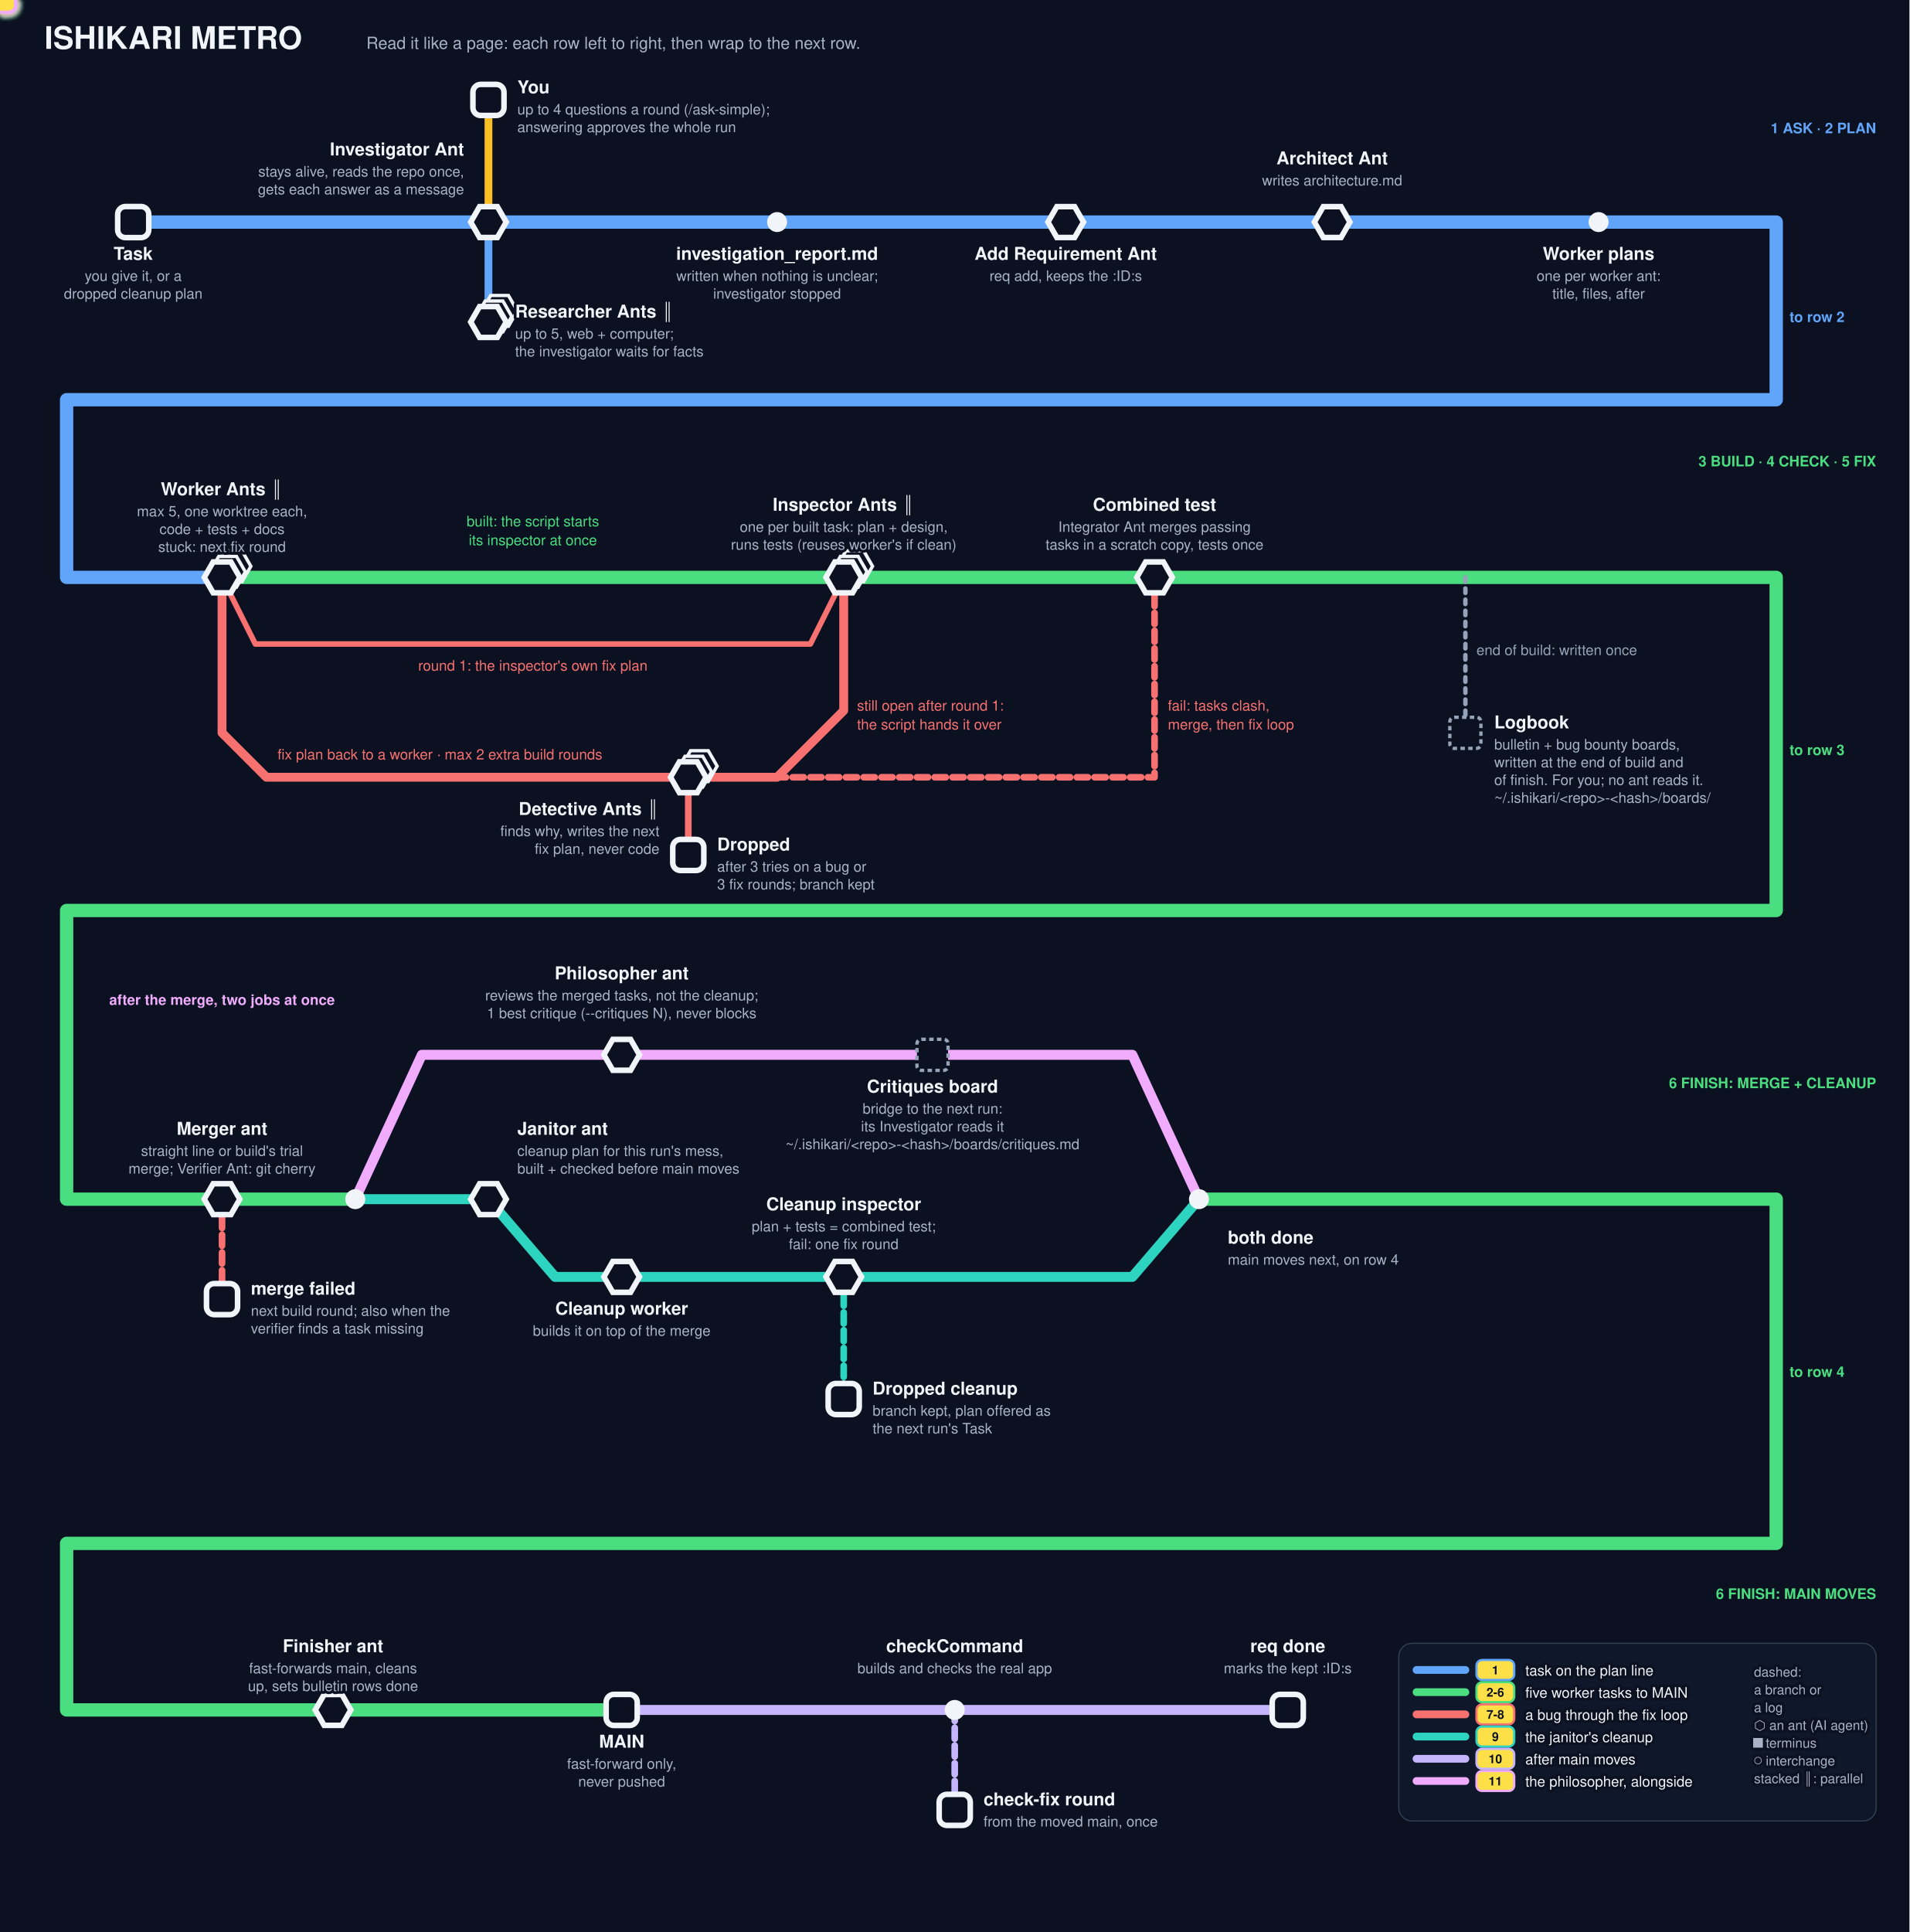
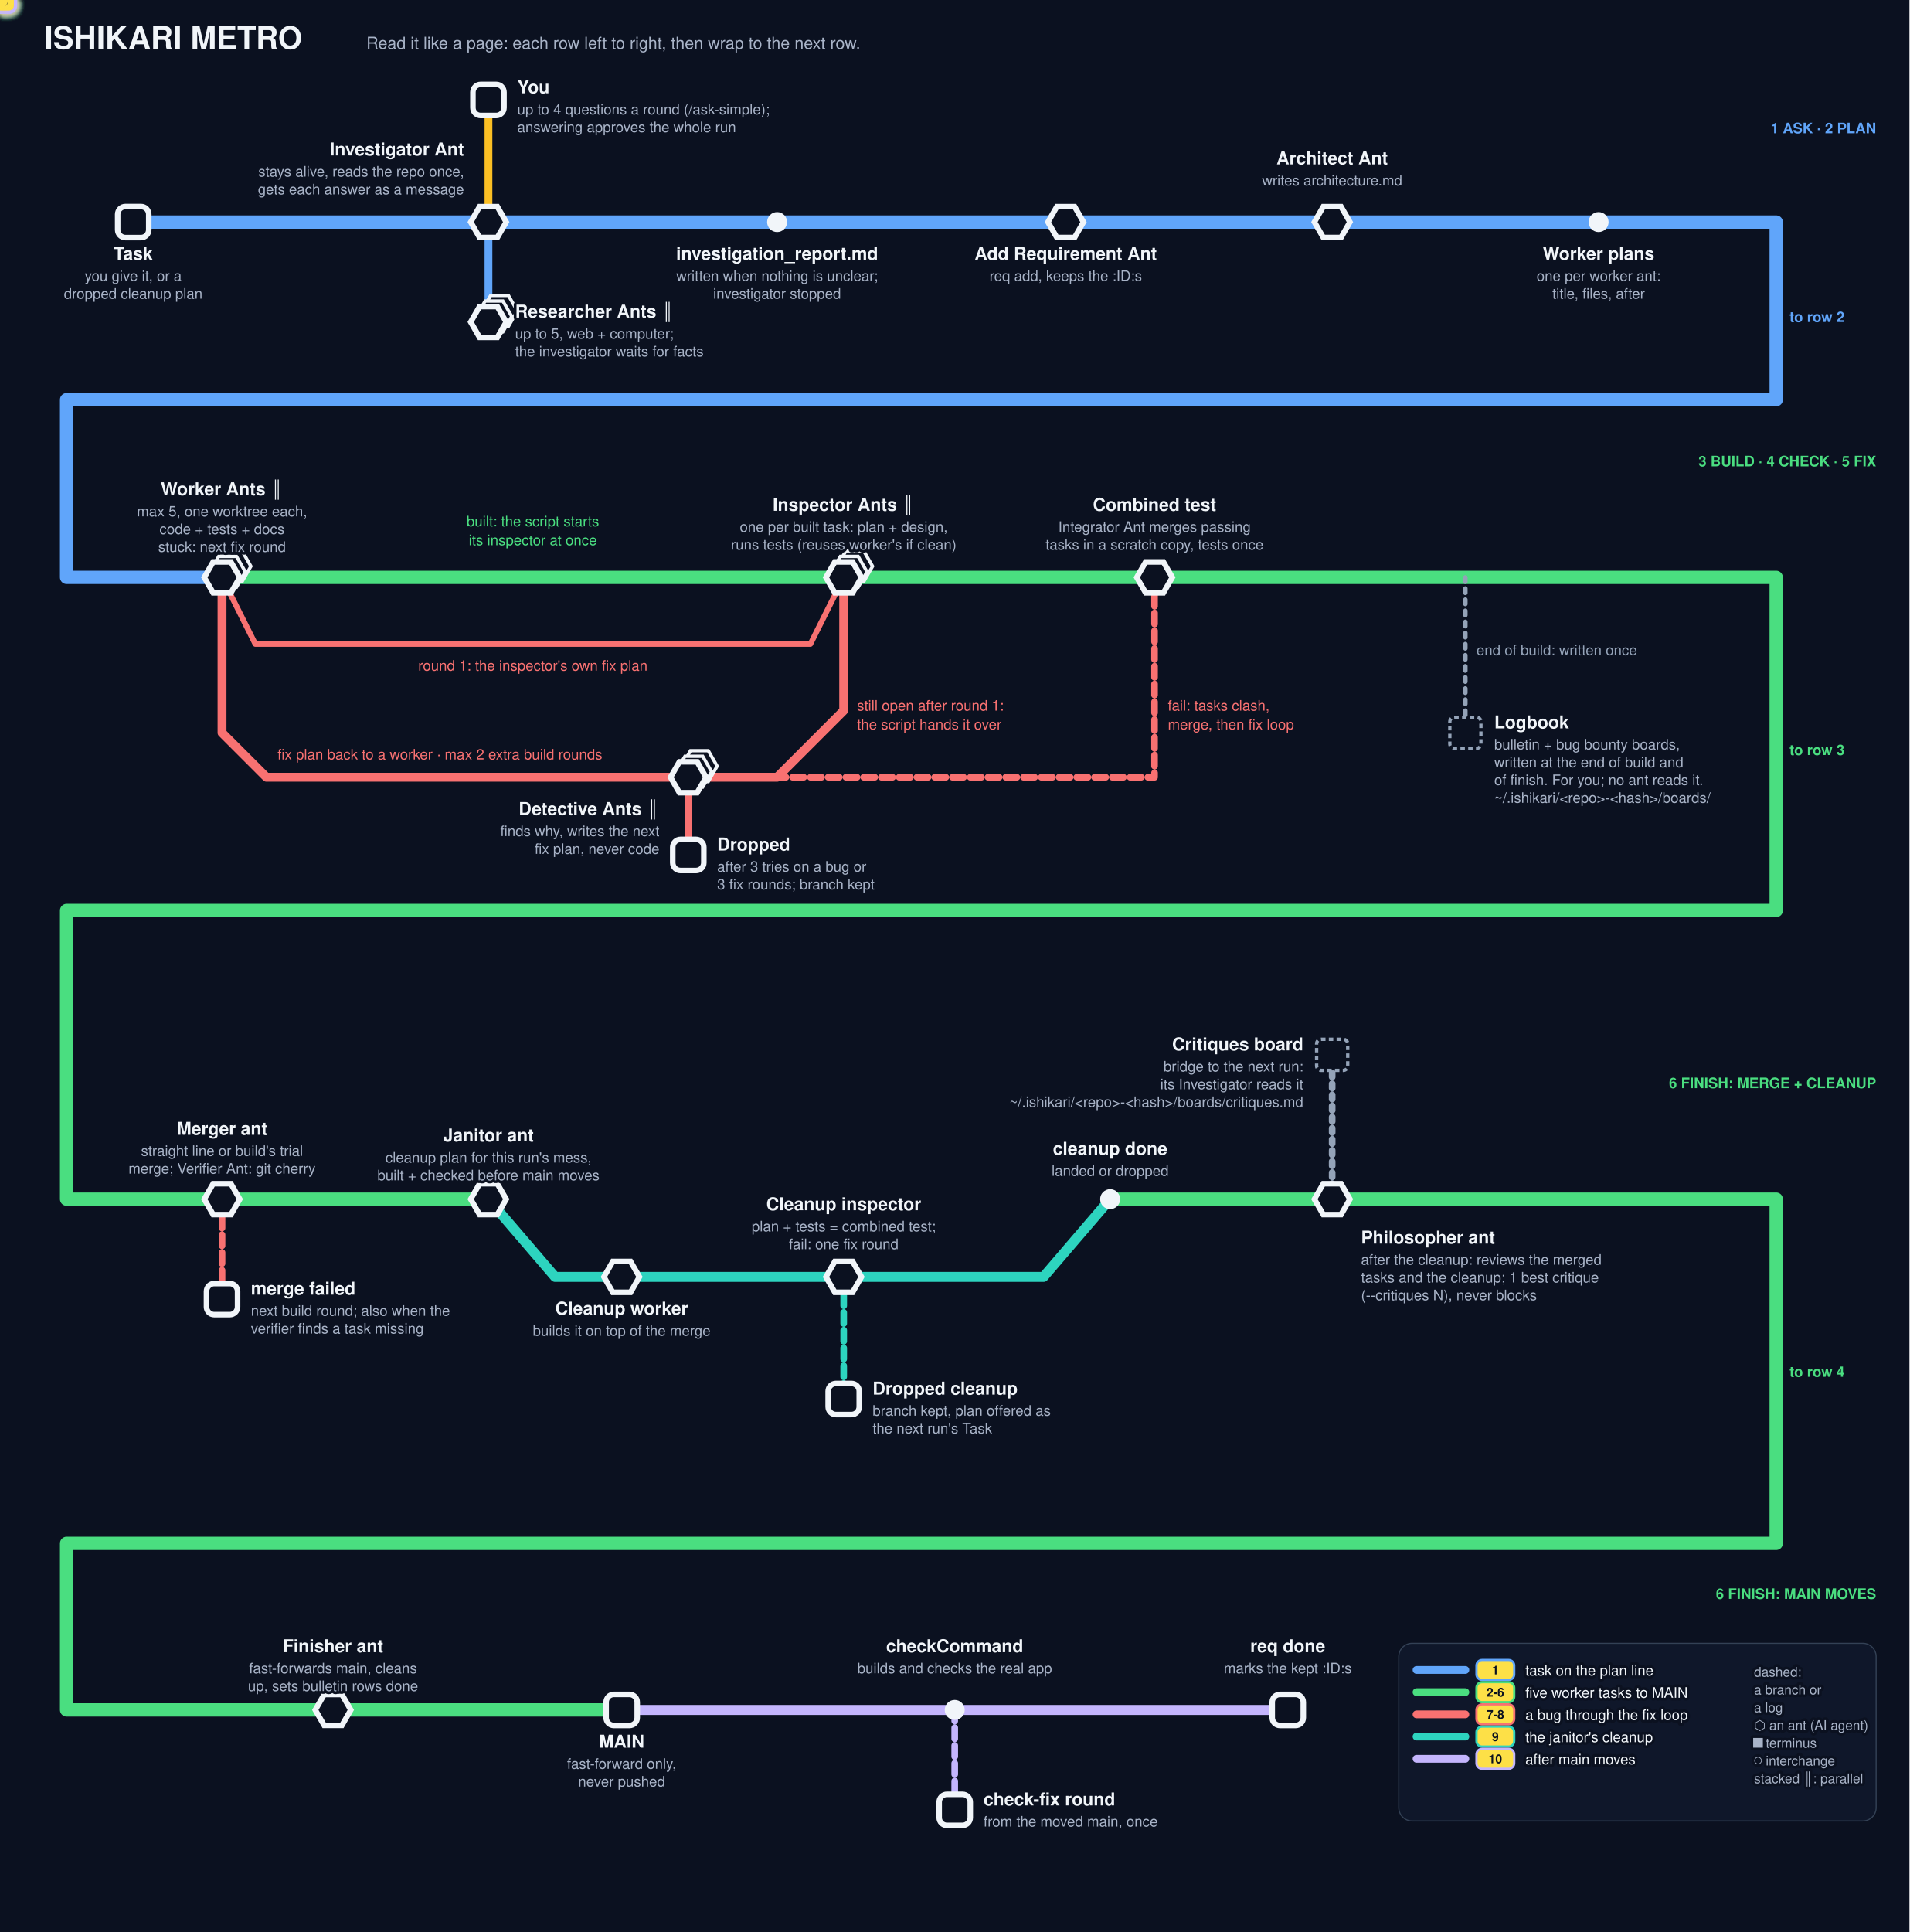
<svg xmlns="http://www.w3.org/2000/svg" viewBox="0 0 1720 1740" width="1720" height="1740" font-family="ui-sans-serif,-apple-system,Helvetica,Arial,sans-serif">
  <defs>
    <filter id="g" x="-100%" y="-100%" width="300%" height="300%">
      <feGaussianBlur stdDeviation="3" result="b" />
      <feMerge>
        <feMergeNode in="b" />
        <feMergeNode in="SourceGraphic" />
      </feMerge>
    </filter>
  </defs>
  <style>.h{paint-order:stroke;stroke:#0B1120;stroke-width:5px;stroke-linejoin:round}.flow{animation:f 1.2s linear infinite}@keyframes f{to{stroke-dashoffset:-32}}</style>
  <rect width="1720" height="1740" fill="#0B1120" />
  <text class="h" x="40" y="44" fill="#F1F5F9" font-size="28" text-anchor="start" font-weight="800">ISHIKARI METRO</text>
  <text class="h" x="330" y="44" fill="#A8B3C7" font-size="15" text-anchor="start" font-weight="400">Read it like a page: each row left to right, then wrap to the next row.</text>
  <text class="h" x="1690" y="120" fill="#60A5FA" font-size="13" text-anchor="end" font-weight="800">1 ASK  ·  2 PLAN</text>
  <text class="h" x="1690" y="420" fill="#4ADE80" font-size="13" text-anchor="end" font-weight="800">3 BUILD  ·  4 CHECK  ·  5 FIX</text>
  <text class="h" x="1690" y="980" fill="#4ADE80" font-size="13" text-anchor="end" font-weight="800">6 FINISH: MERGE + CLEANUP</text>
  <text class="h" x="1690" y="1440" fill="#4ADE80" font-size="13" text-anchor="end" font-weight="800">6 FINISH: MAIN MOVES</text>
  <path id="L-plan" d="M120,200 L1440,200 L1600,200 L1600,360 L60,360 L60,520 L200,520" fill="none" stroke="#60A5FA" stroke-width="12" stroke-linejoin="round" stroke-linecap="round" />
  <path id="L-ask" d="M440,200 L440,90" fill="none" stroke="#FBBF24" stroke-width="7" stroke-linejoin="round" stroke-linecap="round" />
  <path id="L-res" d="M440,200 L440,290" fill="none" stroke="#60A5FA" stroke-width="7" stroke-linejoin="round" stroke-linecap="round" />
-   <path id="L-build" d="M200,520 L1320,520 L1600,520 L1600,820 L60,820 L60,1080 L320,1080 L440,1080 L500,1150 L1020,1150 L1080,1080 L1600,1080 L1600,1390 L60,1390 L60,1540 L560,1540" fill="none" stroke="none" stroke-width="12" stroke-linejoin="round" stroke-linecap="round" />
-   <path id="L-g1" d="M200,520 L1320,520 L1600,520 L1600,820 L60,820 L60,1080 L320,1080" fill="none" stroke="#4ADE80" stroke-width="12" stroke-linejoin="round" stroke-linecap="round" />
-   <path id="L-g2" d="M1080,1080 L1600,1080 L1600,1390 L60,1390 L60,1540 L560,1540" fill="none" stroke="#4ADE80" stroke-width="12" stroke-linejoin="round" stroke-linecap="round" />
+   <path id="L-build" d="M200,520 L1320,520 L1600,520 L1600,820 L60,820 L60,1080 L440,1080 L500,1150 L940,1150 L1000,1080 L1600,1080 L1600,1390 L60,1390 L60,1540 L560,1540" fill="none" stroke="none" stroke-width="12" stroke-linejoin="round" stroke-linecap="round" />
+   <path id="L-g1" d="M200,520 L1320,520 L1600,520 L1600,820 L60,820 L60,1080 L440,1080" fill="none" stroke="#4ADE80" stroke-width="12" stroke-linejoin="round" stroke-linecap="round" />
+   <path id="L-g2" d="M1000,1080 L1600,1080 L1600,1390 L60,1390 L60,1540 L560,1540" fill="none" stroke="#4ADE80" stroke-width="12" stroke-linejoin="round" stroke-linecap="round" />
  <path id="L-bugin" d="M760,520 L760,640 L700,700 L620,700" fill="none" stroke="#F87171" stroke-width="8" stroke-linejoin="round" stroke-linecap="round" />
  <path id="L-clash" d="M1040,520 L1040,700 L620,700" fill="none" stroke="#F87171" stroke-width="6" stroke-linejoin="round" stroke-linecap="round" stroke-dasharray="10 6" class="flow" />
  <path id="L-bugout" d="M620,700 L240,700 L200,660 L200,520" fill="none" stroke="#F87171" stroke-width="8" stroke-linejoin="round" stroke-linecap="round" />
  <path id="L-r1" d="M760,520 L730,580 L230,580 L200,520" fill="none" stroke="#F87171" stroke-width="5" stroke-linejoin="round" stroke-linecap="round" />
  <path id="L-logA" d="M1320,520 L1320,646" fill="none" stroke="#94A3B8" stroke-width="4" stroke-linejoin="round" stroke-linecap="round" stroke-dasharray="4 6" class="flow" />
  <path id="L-drop" d="M620,700 L620,770" fill="none" stroke="#F87171" stroke-width="6" stroke-linejoin="round" stroke-linecap="round" />
  <path id="L-mfail" d="M200,1080 L200,1170" fill="none" stroke="#F87171" stroke-width="6" stroke-linejoin="round" stroke-linecap="round" stroke-dasharray="10 6" class="flow" />
-   <path id="L-tidy" d="M320,1080 L440,1080 L500,1150 L560,1150 L760,1150 L1020,1150 L1080,1080" fill="none" stroke="#2DD4BF" stroke-width="9" stroke-linejoin="round" stroke-linecap="round" />
+   <path id="L-tidy" d="M440,1080 L500,1150 L560,1150 L760,1150 L940,1150 L1000,1080" fill="none" stroke="#2DD4BF" stroke-width="9" stroke-linejoin="round" stroke-linecap="round" />
  <path id="L-tdrop" d="M760,1150 L760,1260" fill="none" stroke="#2DD4BF" stroke-width="6" stroke-linejoin="round" stroke-linecap="round" stroke-dasharray="10 6" class="flow" />
-   <path id="L-phil" d="M320,1080 L380,950 L1020,950 L1080,1080" fill="none" stroke="#F0ABFC" stroke-width="9" stroke-linejoin="round" stroke-linecap="round" />
+   <path id="L-crit" d="M1200,1080 L1200,950" fill="none" stroke="#94A3B8" stroke-width="6" stroke-linejoin="round" stroke-linecap="round" stroke-dasharray="4 6" class="flow" />
  <path id="L-after" d="M560,1540 L1160,1540" fill="none" stroke="#C4B5FD" stroke-width="9" stroke-linejoin="round" stroke-linecap="round" />
  <path id="L-cfix" d="M860,1540 L860,1630" fill="none" stroke="#C4B5FD" stroke-width="6" stroke-linejoin="round" stroke-linecap="round" stroke-dasharray="10 6" class="flow" />
  <text class="h" x="1612" y="290" fill="#60A5FA" font-size="13" text-anchor="start" font-weight="700">to row 2</text>
  <text class="h" x="480" y="474" fill="#4ADE80" font-size="13" text-anchor="middle" font-weight="400">built: the script starts</text>
  <text class="h" x="480" y="491" fill="#4ADE80" font-size="13" text-anchor="middle" font-weight="400">its inspector at once</text>
  <text class="h" x="1612" y="680" fill="#4ADE80" font-size="13" text-anchor="start" font-weight="700">to row 3</text>
-   <text class="h" x="200" y="905" fill="#F0ABFC" font-size="13" text-anchor="middle" font-weight="700">after the merge, two jobs at once</text>
  <text class="h" x="1612" y="1240" fill="#4ADE80" font-size="13" text-anchor="start" font-weight="700">to row 4</text>
  <text class="h" x="1330" y="590" fill="#94A3B8" font-size="13" text-anchor="start" font-weight="400">end of build: written once</text>
  <text class="h" x="772" y="640" fill="#F87171" font-size="13" text-anchor="start" font-weight="400">still open after round 1:</text>
  <text class="h" x="772" y="657" fill="#F87171" font-size="13" text-anchor="start" font-weight="400">the script hands it over</text>
  <text class="h" x="480" y="604" fill="#F87171" font-size="13" text-anchor="middle" font-weight="400">round 1: the inspector's own fix plan</text>
  <text class="h" x="1052" y="640" fill="#F87171" font-size="13" text-anchor="start" font-weight="400">fail: tasks clash,</text>
  <text class="h" x="1052" y="657" fill="#F87171" font-size="13" text-anchor="start" font-weight="400">merge, then fix loop</text>
  <text class="h" x="250" y="684" fill="#F87171" font-size="13" text-anchor="start" font-weight="400">fix plan back to a worker  ·  max 2 extra build rounds</text>
  <rect x="106" y="186" width="28" height="28" rx="7" fill="#0B1120" stroke="#F1F5F9" stroke-width="5" />
  <text class="h" x="120" y="234" fill="#F1F5F9" font-size="16" text-anchor="middle" font-weight="700">Task</text>
  <text class="h" x="120" y="253" fill="#A8B3C7" font-size="13" text-anchor="middle" font-weight="400">you give it, or a</text>
  <text class="h" x="120" y="269" fill="#A8B3C7" font-size="13" text-anchor="middle" font-weight="400">dropped cleanup plan</text>
  <polygon points="424.0,200.0 432.0,186.1 448.0,186.1 456.0,200.0 448.0,213.9 432.0,213.9" fill="#0B1120" stroke="#F1F5F9" stroke-width="5" />
  <text class="h" x="418" y="140" fill="#F1F5F9" font-size="16" text-anchor="end" font-weight="700">Investigator Ant</text>
  <text class="h" x="418" y="159" fill="#A8B3C7" font-size="13" text-anchor="end" font-weight="400">stays alive, reads the repo once,</text>
  <text class="h" x="418" y="175" fill="#A8B3C7" font-size="13" text-anchor="end" font-weight="400">gets each answer as a message</text>
  <rect x="426" y="76" width="28" height="28" rx="7" fill="#0B1120" stroke="#F1F5F9" stroke-width="5" />
  <text class="h" x="466" y="84" fill="#F1F5F9" font-size="16" text-anchor="start" font-weight="700">You</text>
  <text class="h" x="466" y="103" fill="#A8B3C7" font-size="13" text-anchor="start" font-weight="400">up to 4 questions a round (/ask-simple);</text>
  <text class="h" x="466" y="119" fill="#A8B3C7" font-size="13" text-anchor="start" font-weight="400">answering approves the whole run</text>
  <polygon points="434.0,280.0 442.0,266.1 458.0,266.1 466.0,280.0 458.0,293.9 442.0,293.9" fill="#0B1120" stroke="#F1F5F9" stroke-width="3" />
  <polygon points="429.0,285.0 437.0,271.1 453.0,271.1 461.0,285.0 453.0,298.9 437.0,298.9" fill="#0B1120" stroke="#F1F5F9" stroke-width="3" />
  <polygon points="424.0,290.0 432.0,276.1 448.0,276.1 456.0,290.0 448.0,303.9 432.0,303.9" fill="#0B1120" stroke="#F1F5F9" stroke-width="5" />
  <text class="h" x="464" y="286" fill="#F1F5F9" font-size="16" text-anchor="start" font-weight="700">Researcher Ants  ∥</text>
  <text class="h" x="464" y="305" fill="#A8B3C7" font-size="13" text-anchor="start" font-weight="400">up to 5, web + computer;</text>
  <text class="h" x="464" y="321" fill="#A8B3C7" font-size="13" text-anchor="start" font-weight="400">the investigator waits for facts</text>
  <circle cx="700" cy="200" r="9" fill="#F1F5F9" />
  <text class="h" x="700" y="234" fill="#F1F5F9" font-size="16" text-anchor="middle" font-weight="700">investigation_report.md</text>
  <text class="h" x="700" y="253" fill="#A8B3C7" font-size="13" text-anchor="middle" font-weight="400">written when nothing is unclear;</text>
  <text class="h" x="700" y="269" fill="#A8B3C7" font-size="13" text-anchor="middle" font-weight="400">investigator stopped</text>
  <polygon points="944.0,200.0 952.0,186.1 968.0,186.1 976.0,200.0 968.0,213.9 952.0,213.9" fill="#0B1120" stroke="#F1F5F9" stroke-width="5" />
  <text class="h" x="960" y="234" fill="#F1F5F9" font-size="16" text-anchor="middle" font-weight="700">Add Requirement Ant</text>
  <text class="h" x="960" y="253" fill="#A8B3C7" font-size="13" text-anchor="middle" font-weight="400">req add, keeps the :ID:s</text>
  <polygon points="1184.0,200.0 1192.0,186.1 1208.0,186.1 1216.0,200.0 1208.0,213.9 1192.0,213.9" fill="#0B1120" stroke="#F1F5F9" stroke-width="5" />
  <text class="h" x="1200" y="148" fill="#F1F5F9" font-size="16" text-anchor="middle" font-weight="700">Architect Ant</text>
  <text class="h" x="1200" y="167" fill="#A8B3C7" font-size="13" text-anchor="middle" font-weight="400">writes architecture.md</text>
  <circle cx="1440" cy="200" r="9" fill="#F1F5F9" />
  <text class="h" x="1440" y="234" fill="#F1F5F9" font-size="16" text-anchor="middle" font-weight="700">Worker plans</text>
  <text class="h" x="1440" y="253" fill="#A8B3C7" font-size="13" text-anchor="middle" font-weight="400">one per worker ant:</text>
  <text class="h" x="1440" y="269" fill="#A8B3C7" font-size="13" text-anchor="middle" font-weight="400">title, files, after</text>
  <polygon points="194.0,510.0 202.0,496.1 218.0,496.1 226.0,510.0 218.0,523.9 202.0,523.9" fill="#0B1120" stroke="#F1F5F9" stroke-width="3" />
  <polygon points="189.0,515.0 197.0,501.1 213.0,501.1 221.0,515.0 213.0,528.9 197.0,528.9" fill="#0B1120" stroke="#F1F5F9" stroke-width="3" />
  <polygon points="184.0,520.0 192.0,506.1 208.0,506.1 216.0,520.0 208.0,533.9 192.0,533.9" fill="#0B1120" stroke="#F1F5F9" stroke-width="5" />
  <text class="h" x="200" y="446" fill="#F1F5F9" font-size="16" text-anchor="middle" font-weight="700">Worker Ants  ∥</text>
  <text class="h" x="200" y="465" fill="#A8B3C7" font-size="13" text-anchor="middle" font-weight="400">max 5, one worktree each,</text>
  <text class="h" x="200" y="481" fill="#A8B3C7" font-size="13" text-anchor="middle" font-weight="400">code + tests + docs</text>
  <text class="h" x="200" y="497" fill="#A8B3C7" font-size="13" text-anchor="middle" font-weight="400">stuck: next fix round</text>
  <polygon points="754.0,510.0 762.0,496.1 778.0,496.1 786.0,510.0 778.0,523.9 762.0,523.9" fill="#0B1120" stroke="#F1F5F9" stroke-width="3" />
  <polygon points="749.0,515.0 757.0,501.1 773.0,501.1 781.0,515.0 773.0,528.9 757.0,528.9" fill="#0B1120" stroke="#F1F5F9" stroke-width="3" />
  <polygon points="744.0,520.0 752.0,506.1 768.0,506.1 776.0,520.0 768.0,533.9 752.0,533.9" fill="#0B1120" stroke="#F1F5F9" stroke-width="5" />
  <text class="h" x="760" y="460" fill="#F1F5F9" font-size="16" text-anchor="middle" font-weight="700">Inspector Ants  ∥</text>
  <text class="h" x="760" y="479" fill="#A8B3C7" font-size="13" text-anchor="middle" font-weight="400">one per built task: plan + design,</text>
  <text class="h" x="760" y="495" fill="#A8B3C7" font-size="13" text-anchor="middle" font-weight="400">runs tests (reuses worker's if clean)</text>
  <polygon points="1024.0,520.0 1032.0,506.1 1048.0,506.1 1056.0,520.0 1048.0,533.9 1032.0,533.9" fill="#0B1120" stroke="#F1F5F9" stroke-width="5" />
  <text class="h" x="1040" y="460" fill="#F1F5F9" font-size="16" text-anchor="middle" font-weight="700">Combined test</text>
  <text class="h" x="1040" y="479" fill="#A8B3C7" font-size="13" text-anchor="middle" font-weight="400">Integrator Ant merges passing</text>
  <text class="h" x="1040" y="495" fill="#A8B3C7" font-size="13" text-anchor="middle" font-weight="400">tasks in a scratch copy, tests once</text>
  <rect x="1306" y="646" width="28" height="28" rx="4" fill="#0B1120" stroke="#94A3B8" stroke-width="3" stroke-dasharray="4 3" />
  <text class="h" x="1346" y="656" fill="#F1F5F9" font-size="16" text-anchor="start" font-weight="700">Logbook</text>
  <text class="h" x="1346" y="675" fill="#A8B3C7" font-size="13" text-anchor="start" font-weight="400">bulletin + bug bounty boards,</text>
  <text class="h" x="1346" y="691" fill="#A8B3C7" font-size="13" text-anchor="start" font-weight="400">written at the end of build and</text>
  <text class="h" x="1346" y="707" fill="#A8B3C7" font-size="13" text-anchor="start" font-weight="400">of finish. For you; no ant reads it.</text>
  <text class="h" x="1346" y="723" fill="#A8B3C7" font-size="13" text-anchor="start" font-weight="400">~/.ishikari/&lt;repo&gt;-&lt;hash&gt;/boards/</text>
  <polygon points="614.0,690.0 622.0,676.1 638.0,676.1 646.0,690.0 638.0,703.9 622.0,703.9" fill="#0B1120" stroke="#F1F5F9" stroke-width="3" />
  <polygon points="609.0,695.0 617.0,681.1 633.0,681.1 641.0,695.0 633.0,708.9 617.0,708.9" fill="#0B1120" stroke="#F1F5F9" stroke-width="3" />
  <polygon points="604.0,700.0 612.0,686.1 628.0,686.1 636.0,700.0 628.0,713.9 612.0,713.9" fill="#0B1120" stroke="#F1F5F9" stroke-width="5" />
  <text class="h" x="594" y="734" fill="#F1F5F9" font-size="16" text-anchor="end" font-weight="700">Detective Ants  ∥</text>
  <text class="h" x="594" y="753" fill="#A8B3C7" font-size="13" text-anchor="end" font-weight="400">finds why, writes the next</text>
  <text class="h" x="594" y="769" fill="#A8B3C7" font-size="13" text-anchor="end" font-weight="400">fix plan, never code</text>
  <rect x="606" y="756" width="28" height="28" rx="7" fill="#0B1120" stroke="#F1F5F9" stroke-width="5" />
  <text class="h" x="646" y="766" fill="#F1F5F9" font-size="16" text-anchor="start" font-weight="700">Dropped</text>
  <text class="h" x="646" y="785" fill="#A8B3C7" font-size="13" text-anchor="start" font-weight="400">after 3 tries on a bug or</text>
  <text class="h" x="646" y="801" fill="#A8B3C7" font-size="13" text-anchor="start" font-weight="400">3 fix rounds; branch kept</text>
  <polygon points="184.0,1080.0 192.0,1066.1 208.0,1066.1 216.0,1080.0 208.0,1093.9 192.0,1093.9" fill="#0B1120" stroke="#F1F5F9" stroke-width="5" />
  <text class="h" x="200" y="1022" fill="#F1F5F9" font-size="16" text-anchor="middle" font-weight="700">Merger ant</text>
  <text class="h" x="200" y="1041" fill="#A8B3C7" font-size="13" text-anchor="middle" font-weight="400">straight line or build's trial</text>
  <text class="h" x="200" y="1057" fill="#A8B3C7" font-size="13" text-anchor="middle" font-weight="400">merge; Verifier Ant: git cherry</text>
  <rect x="186" y="1156" width="28" height="28" rx="7" fill="#0B1120" stroke="#F1F5F9" stroke-width="5" />
  <text class="h" x="226" y="1166" fill="#F1F5F9" font-size="16" text-anchor="start" font-weight="700">merge failed</text>
  <text class="h" x="226" y="1185" fill="#A8B3C7" font-size="13" text-anchor="start" font-weight="400">next build round; also when the</text>
  <text class="h" x="226" y="1201" fill="#A8B3C7" font-size="13" text-anchor="start" font-weight="400">verifier finds a task missing</text>
  <polygon points="424.0,1080.0 432.0,1066.1 448.0,1066.1 456.0,1080.0 448.0,1093.9 432.0,1093.9" fill="#0B1120" stroke="#F1F5F9" stroke-width="5" />
-   <text class="h" x="466" y="1022" fill="#F1F5F9" font-size="16" text-anchor="start" font-weight="700">Janitor ant</text>
-   <text class="h" x="466" y="1041" fill="#A8B3C7" font-size="13" text-anchor="start" font-weight="400">cleanup plan for this run's mess,</text>
-   <text class="h" x="466" y="1057" fill="#A8B3C7" font-size="13" text-anchor="start" font-weight="400">built + checked before main moves</text>
+   <text class="h" x="440" y="1028" fill="#F1F5F9" font-size="16" text-anchor="middle" font-weight="700">Janitor ant</text>
+   <text class="h" x="440" y="1047" fill="#A8B3C7" font-size="13" text-anchor="middle" font-weight="400">cleanup plan for this run's mess,</text>
+   <text class="h" x="440" y="1063" fill="#A8B3C7" font-size="13" text-anchor="middle" font-weight="400">built + checked before main moves</text>
  <polygon points="544.0,1150.0 552.0,1136.1 568.0,1136.1 576.0,1150.0 568.0,1163.9 552.0,1163.9" fill="#0B1120" stroke="#F1F5F9" stroke-width="5" />
  <text class="h" x="560" y="1184" fill="#F1F5F9" font-size="16" text-anchor="middle" font-weight="700">Cleanup worker</text>
  <text class="h" x="560" y="1203" fill="#A8B3C7" font-size="13" text-anchor="middle" font-weight="400">builds it on top of the merge</text>
  <polygon points="744.0,1150.0 752.0,1136.1 768.0,1136.1 776.0,1150.0 768.0,1163.9 752.0,1163.9" fill="#0B1120" stroke="#F1F5F9" stroke-width="5" />
  <text class="h" x="760" y="1090" fill="#F1F5F9" font-size="16" text-anchor="middle" font-weight="700">Cleanup inspector</text>
  <text class="h" x="760" y="1109" fill="#A8B3C7" font-size="13" text-anchor="middle" font-weight="400">plan + tests = combined test;</text>
  <text class="h" x="760" y="1125" fill="#A8B3C7" font-size="13" text-anchor="middle" font-weight="400">fail: one fix round</text>
  <rect x="746" y="1246" width="28" height="28" rx="7" fill="#0B1120" stroke="#F1F5F9" stroke-width="5" />
  <text class="h" x="786" y="1256" fill="#F1F5F9" font-size="16" text-anchor="start" font-weight="700">Dropped cleanup</text>
  <text class="h" x="786" y="1275" fill="#A8B3C7" font-size="13" text-anchor="start" font-weight="400">branch kept, plan offered as</text>
  <text class="h" x="786" y="1291" fill="#A8B3C7" font-size="13" text-anchor="start" font-weight="400">the next run's Task</text>
-   <circle cx="320" cy="1080" r="9" fill="#F1F5F9" />
-   <text class="h" x="320" y="1028" fill="#F1F5F9" font-size="16" text-anchor="middle" font-weight="700" />
-   <polygon points="544.0,950.0 552.0,936.1 568.0,936.1 576.0,950.0 568.0,963.9 552.0,963.9" fill="#0B1120" stroke="#F1F5F9" stroke-width="5" />
-   <text class="h" x="560" y="882" fill="#F1F5F9" font-size="16" text-anchor="middle" font-weight="700">Philosopher ant</text>
-   <text class="h" x="560" y="901" fill="#A8B3C7" font-size="13" text-anchor="middle" font-weight="400">reviews the merged tasks, not the cleanup;</text>
-   <text class="h" x="560" y="917" fill="#A8B3C7" font-size="13" text-anchor="middle" font-weight="400">1 best critique (--critiques N), never blocks</text>
-   <rect x="826" y="936" width="28" height="28" rx="4" fill="#0B1120" stroke="#94A3B8" stroke-width="3" stroke-dasharray="4 3" />
-   <text class="h" x="840" y="984" fill="#F1F5F9" font-size="16" text-anchor="middle" font-weight="700">Critiques board</text>
-   <text class="h" x="840" y="1003" fill="#A8B3C7" font-size="13" text-anchor="middle" font-weight="400">bridge to the next run:</text>
-   <text class="h" x="840" y="1019" fill="#A8B3C7" font-size="13" text-anchor="middle" font-weight="400">its Investigator reads it</text>
-   <text class="h" x="840" y="1035" fill="#A8B3C7" font-size="13" text-anchor="middle" font-weight="400">~/.ishikari/&lt;repo&gt;-&lt;hash&gt;/boards/critiques.md</text>
-   <circle cx="1080" cy="1080" r="9" fill="#F1F5F9" />
-   <text class="h" x="1106" y="1120" fill="#F1F5F9" font-size="16" text-anchor="start" font-weight="700">both done</text>
-   <text class="h" x="1106" y="1139" fill="#A8B3C7" font-size="13" text-anchor="start" font-weight="400">main moves next, on row 4</text>
+   <polygon points="1184.0,1080.0 1192.0,1066.1 1208.0,1066.1 1216.0,1080.0 1208.0,1093.9 1192.0,1093.9" fill="#0B1120" stroke="#F1F5F9" stroke-width="5" />
+   <text class="h" x="1226" y="1120" fill="#F1F5F9" font-size="16" text-anchor="start" font-weight="700">Philosopher ant</text>
+   <text class="h" x="1226" y="1139" fill="#A8B3C7" font-size="13" text-anchor="start" font-weight="400">after the cleanup: reviews the merged</text>
+   <text class="h" x="1226" y="1155" fill="#A8B3C7" font-size="13" text-anchor="start" font-weight="400">tasks and the cleanup; 1 best critique</text>
+   <text class="h" x="1226" y="1171" fill="#A8B3C7" font-size="13" text-anchor="start" font-weight="400">(--critiques N), never blocks</text>
+   <rect x="1186" y="936" width="28" height="28" rx="4" fill="#0B1120" stroke="#94A3B8" stroke-width="3" stroke-dasharray="4 3" />
+   <text class="h" x="1174" y="946" fill="#F1F5F9" font-size="16" text-anchor="end" font-weight="700">Critiques board</text>
+   <text class="h" x="1174" y="965" fill="#A8B3C7" font-size="13" text-anchor="end" font-weight="400">bridge to the next run:</text>
+   <text class="h" x="1174" y="981" fill="#A8B3C7" font-size="13" text-anchor="end" font-weight="400">its Investigator reads it</text>
+   <text class="h" x="1174" y="997" fill="#A8B3C7" font-size="13" text-anchor="end" font-weight="400">~/.ishikari/&lt;repo&gt;-&lt;hash&gt;/boards/critiques.md</text>
+   <circle cx="1000" cy="1080" r="9" fill="#F1F5F9" />
+   <text class="h" x="1000" y="1040" fill="#F1F5F9" font-size="16" text-anchor="middle" font-weight="700">cleanup done</text>
+   <text class="h" x="1000" y="1059" fill="#A8B3C7" font-size="13" text-anchor="middle" font-weight="400">landed or dropped</text>
  <polygon points="284.0,1540.0 292.0,1526.1 308.0,1526.1 316.0,1540.0 308.0,1553.9 292.0,1553.9" fill="#0B1120" stroke="#F1F5F9" stroke-width="5" />
  <text class="h" x="300" y="1488" fill="#F1F5F9" font-size="16" text-anchor="middle" font-weight="700">Finisher ant</text>
  <text class="h" x="300" y="1507" fill="#A8B3C7" font-size="13" text-anchor="middle" font-weight="400">fast-forwards main, cleans</text>
  <text class="h" x="300" y="1523" fill="#A8B3C7" font-size="13" text-anchor="middle" font-weight="400">up, sets bulletin rows done</text>
  <rect x="546" y="1526" width="28" height="28" rx="7" fill="#0B1120" stroke="#F1F5F9" stroke-width="5" />
  <text class="h" x="560" y="1574" fill="#F1F5F9" font-size="16" text-anchor="middle" font-weight="700">MAIN</text>
  <text class="h" x="560" y="1593" fill="#A8B3C7" font-size="13" text-anchor="middle" font-weight="400">fast-forward only,</text>
  <text class="h" x="560" y="1609" fill="#A8B3C7" font-size="13" text-anchor="middle" font-weight="400">never pushed</text>
  <circle cx="860" cy="1540" r="9" fill="#F1F5F9" />
  <text class="h" x="860" y="1488" fill="#F1F5F9" font-size="16" text-anchor="middle" font-weight="700">checkCommand</text>
  <text class="h" x="860" y="1507" fill="#A8B3C7" font-size="13" text-anchor="middle" font-weight="400">builds and checks the real app</text>
  <rect x="846" y="1616" width="28" height="28" rx="7" fill="#0B1120" stroke="#F1F5F9" stroke-width="5" />
  <text class="h" x="886" y="1626" fill="#F1F5F9" font-size="16" text-anchor="start" font-weight="700">check-fix round</text>
  <text class="h" x="886" y="1645" fill="#A8B3C7" font-size="13" text-anchor="start" font-weight="400">from the moved main, once</text>
  <rect x="1146" y="1526" width="28" height="28" rx="7" fill="#0B1120" stroke="#F1F5F9" stroke-width="5" />
  <text class="h" x="1160" y="1488" fill="#F1F5F9" font-size="16" text-anchor="middle" font-weight="700">req done</text>
  <text class="h" x="1160" y="1507" fill="#A8B3C7" font-size="13" text-anchor="middle" font-weight="400">marks the kept :ID:s</text>
  <g filter="url(#g)">
    <rect x="-14" y="-11" width="28" height="22" rx="6" fill="#FDE047" stroke="#60A5FA" stroke-width="3" />
    <text y="5" font-size="14" font-weight="800" fill="#0B1120" text-anchor="middle">1</text>
    <animateMotion dur="20s" begin="0s" repeatCount="indefinite">
      <mpath href="#L-plan" />
    </animateMotion>
  </g>
  <g filter="url(#g)">
    <rect x="-14" y="-11" width="28" height="22" rx="6" fill="#FDE047" stroke="#4ADE80" stroke-width="3" />
    <text y="5" font-size="14" font-weight="800" fill="#0B1120" text-anchor="middle">2</text>
    <animateMotion dur="28s" begin="0s" repeatCount="indefinite">
      <mpath href="#L-build" />
    </animateMotion>
  </g>
  <g filter="url(#g)">
    <rect x="-14" y="-11" width="28" height="22" rx="6" fill="#FDE047" stroke="#4ADE80" stroke-width="3" />
    <text y="5" font-size="14" font-weight="800" fill="#0B1120" text-anchor="middle">3</text>
    <animateMotion dur="28s" begin="-5.6s" repeatCount="indefinite">
      <mpath href="#L-build" />
    </animateMotion>
  </g>
  <g filter="url(#g)">
    <rect x="-14" y="-11" width="28" height="22" rx="6" fill="#FDE047" stroke="#4ADE80" stroke-width="3" />
    <text y="5" font-size="14" font-weight="800" fill="#0B1120" text-anchor="middle">4</text>
    <animateMotion dur="28s" begin="-11.2s" repeatCount="indefinite">
      <mpath href="#L-build" />
    </animateMotion>
  </g>
  <g filter="url(#g)">
    <rect x="-14" y="-11" width="28" height="22" rx="6" fill="#FDE047" stroke="#4ADE80" stroke-width="3" />
    <text y="5" font-size="14" font-weight="800" fill="#0B1120" text-anchor="middle">5</text>
    <animateMotion dur="28s" begin="-16.8s" repeatCount="indefinite">
      <mpath href="#L-build" />
    </animateMotion>
  </g>
  <g filter="url(#g)">
    <rect x="-14" y="-11" width="28" height="22" rx="6" fill="#FDE047" stroke="#4ADE80" stroke-width="3" />
    <text y="5" font-size="14" font-weight="800" fill="#0B1120" text-anchor="middle">6</text>
    <animateMotion dur="28s" begin="-22.4s" repeatCount="indefinite">
      <mpath href="#L-build" />
    </animateMotion>
  </g>
  <g filter="url(#g)">
    <rect x="-14" y="-11" width="28" height="22" rx="6" fill="#FDE047" stroke="#F87171" stroke-width="3" />
    <text y="5" font-size="14" font-weight="800" fill="#0B1120" text-anchor="middle">7</text>
    <animateMotion dur="5s" begin="0s" repeatCount="indefinite">
      <mpath href="#L-bugin" />
    </animateMotion>
  </g>
  <g filter="url(#g)">
    <rect x="-14" y="-11" width="28" height="22" rx="6" fill="#FDE047" stroke="#F87171" stroke-width="3" />
    <text y="5" font-size="14" font-weight="800" fill="#0B1120" text-anchor="middle">8</text>
    <animateMotion dur="8s" begin="0s" repeatCount="indefinite">
      <mpath href="#L-bugout" />
    </animateMotion>
  </g>
  <g filter="url(#g)">
    <rect x="-14" y="-11" width="28" height="22" rx="6" fill="#FDE047" stroke="#2DD4BF" stroke-width="3" />
    <text y="5" font-size="14" font-weight="800" fill="#0B1120" text-anchor="middle">9</text>
    <animateMotion dur="8s" begin="0s" repeatCount="indefinite">
      <mpath href="#L-tidy" />
    </animateMotion>
  </g>
  <g filter="url(#g)">
    <rect x="-14" y="-11" width="28" height="22" rx="6" fill="#FDE047" stroke="#C4B5FD" stroke-width="3" />
    <text y="5" font-size="14" font-weight="800" fill="#0B1120" text-anchor="middle">10</text>
    <animateMotion dur="5s" begin="0s" repeatCount="indefinite">
      <mpath href="#L-after" />
-     </animateMotion>
-   </g>
-   <g filter="url(#g)">
-     <rect x="-14" y="-11" width="28" height="22" rx="6" fill="#FDE047" stroke="#F0ABFC" stroke-width="3" />
-     <text y="5" font-size="14" font-weight="800" fill="#0B1120" text-anchor="middle">11</text>
-     <animateMotion dur="8s" begin="0s" repeatCount="indefinite">
-       <mpath href="#L-phil" />
    </animateMotion>
  </g>
  <circle r="7" fill="#FDE047" filter="url(#g)">
    <animateMotion dur="6s" repeatCount="indefinite" keyPoints="0;1;0" keyTimes="0;0.5;1" calcMode="linear">
      <mpath href="#L-ask" />
    </animateMotion>
  </circle>
  <circle r="7" fill="#FDE047" filter="url(#g)">
    <animateMotion dur="5s" repeatCount="indefinite" keyPoints="0;1;0" keyTimes="0;0.5;1" calcMode="linear">
      <mpath href="#L-res" />
    </animateMotion>
  </circle>
  <rect x="1260" y="1480" width="430" height="160" rx="12" fill="#0F172A" stroke="#334155" />
  <line x1="1276" y1="1504" x2="1320" y2="1504" stroke="#60A5FA" stroke-width="7" stroke-linecap="round" />
  <rect x="1330" y="1495" width="34" height="18" rx="5" fill="#FDE047" stroke="#60A5FA" stroke-width="2" />
  <text x="1347" y="1508" font-size="11" font-weight="800" fill="#0B1120" text-anchor="middle">1</text>
  <text class="h" x="1374" y="1509" fill="#F1F5F9" font-size="13" text-anchor="start" font-weight="400">task on the plan line</text>
  <line x1="1276" y1="1524" x2="1320" y2="1524" stroke="#4ADE80" stroke-width="7" stroke-linecap="round" />
  <rect x="1330" y="1515" width="34" height="18" rx="5" fill="#FDE047" stroke="#4ADE80" stroke-width="2" />
  <text x="1347" y="1528" font-size="11" font-weight="800" fill="#0B1120" text-anchor="middle">2-6</text>
  <text class="h" x="1374" y="1529" fill="#F1F5F9" font-size="13" text-anchor="start" font-weight="400">five worker tasks to MAIN</text>
  <line x1="1276" y1="1544" x2="1320" y2="1544" stroke="#F87171" stroke-width="7" stroke-linecap="round" />
  <rect x="1330" y="1535" width="34" height="18" rx="5" fill="#FDE047" stroke="#F87171" stroke-width="2" />
  <text x="1347" y="1548" font-size="11" font-weight="800" fill="#0B1120" text-anchor="middle">7-8</text>
  <text class="h" x="1374" y="1549" fill="#F1F5F9" font-size="13" text-anchor="start" font-weight="400">a bug through the fix loop</text>
  <line x1="1276" y1="1564" x2="1320" y2="1564" stroke="#2DD4BF" stroke-width="7" stroke-linecap="round" />
  <rect x="1330" y="1555" width="34" height="18" rx="5" fill="#FDE047" stroke="#2DD4BF" stroke-width="2" />
  <text x="1347" y="1568" font-size="11" font-weight="800" fill="#0B1120" text-anchor="middle">9</text>
  <text class="h" x="1374" y="1569" fill="#F1F5F9" font-size="13" text-anchor="start" font-weight="400">the janitor's cleanup</text>
  <line x1="1276" y1="1584" x2="1320" y2="1584" stroke="#C4B5FD" stroke-width="7" stroke-linecap="round" />
  <rect x="1330" y="1575" width="34" height="18" rx="5" fill="#FDE047" stroke="#C4B5FD" stroke-width="2" />
  <text x="1347" y="1588" font-size="11" font-weight="800" fill="#0B1120" text-anchor="middle">10</text>
  <text class="h" x="1374" y="1589" fill="#F1F5F9" font-size="13" text-anchor="start" font-weight="400">after main moves</text>
-   <line x1="1276" y1="1604" x2="1320" y2="1604" stroke="#F0ABFC" stroke-width="7" stroke-linecap="round" />
-   <rect x="1330" y="1595" width="34" height="18" rx="5" fill="#FDE047" stroke="#F0ABFC" stroke-width="2" />
-   <text x="1347" y="1608" font-size="11" font-weight="800" fill="#0B1120" text-anchor="middle">11</text>
-   <text class="h" x="1374" y="1609" fill="#F1F5F9" font-size="13" text-anchor="start" font-weight="400">the philosopher, alongside</text>
  <text class="h" x="1580" y="1510" fill="#A8B3C7" font-size="12" text-anchor="start" font-weight="400">dashed:</text>
  <text class="h" x="1580" y="1526" fill="#A8B3C7" font-size="12" text-anchor="start" font-weight="400">a branch or</text>
  <text class="h" x="1580" y="1542" fill="#A8B3C7" font-size="12" text-anchor="start" font-weight="400">a log</text>
  <text class="h" x="1580" y="1558" fill="#A8B3C7" font-size="12" text-anchor="start" font-weight="400">⬡ an ant (AI agent)</text>
  <text class="h" x="1580" y="1574" fill="#A8B3C7" font-size="12" text-anchor="start" font-weight="400">■ terminus</text>
  <text class="h" x="1580" y="1590" fill="#A8B3C7" font-size="12" text-anchor="start" font-weight="400">○ interchange</text>
  <text class="h" x="1580" y="1606" fill="#A8B3C7" font-size="12" text-anchor="start" font-weight="400">stacked ∥: parallel</text>
</svg>
